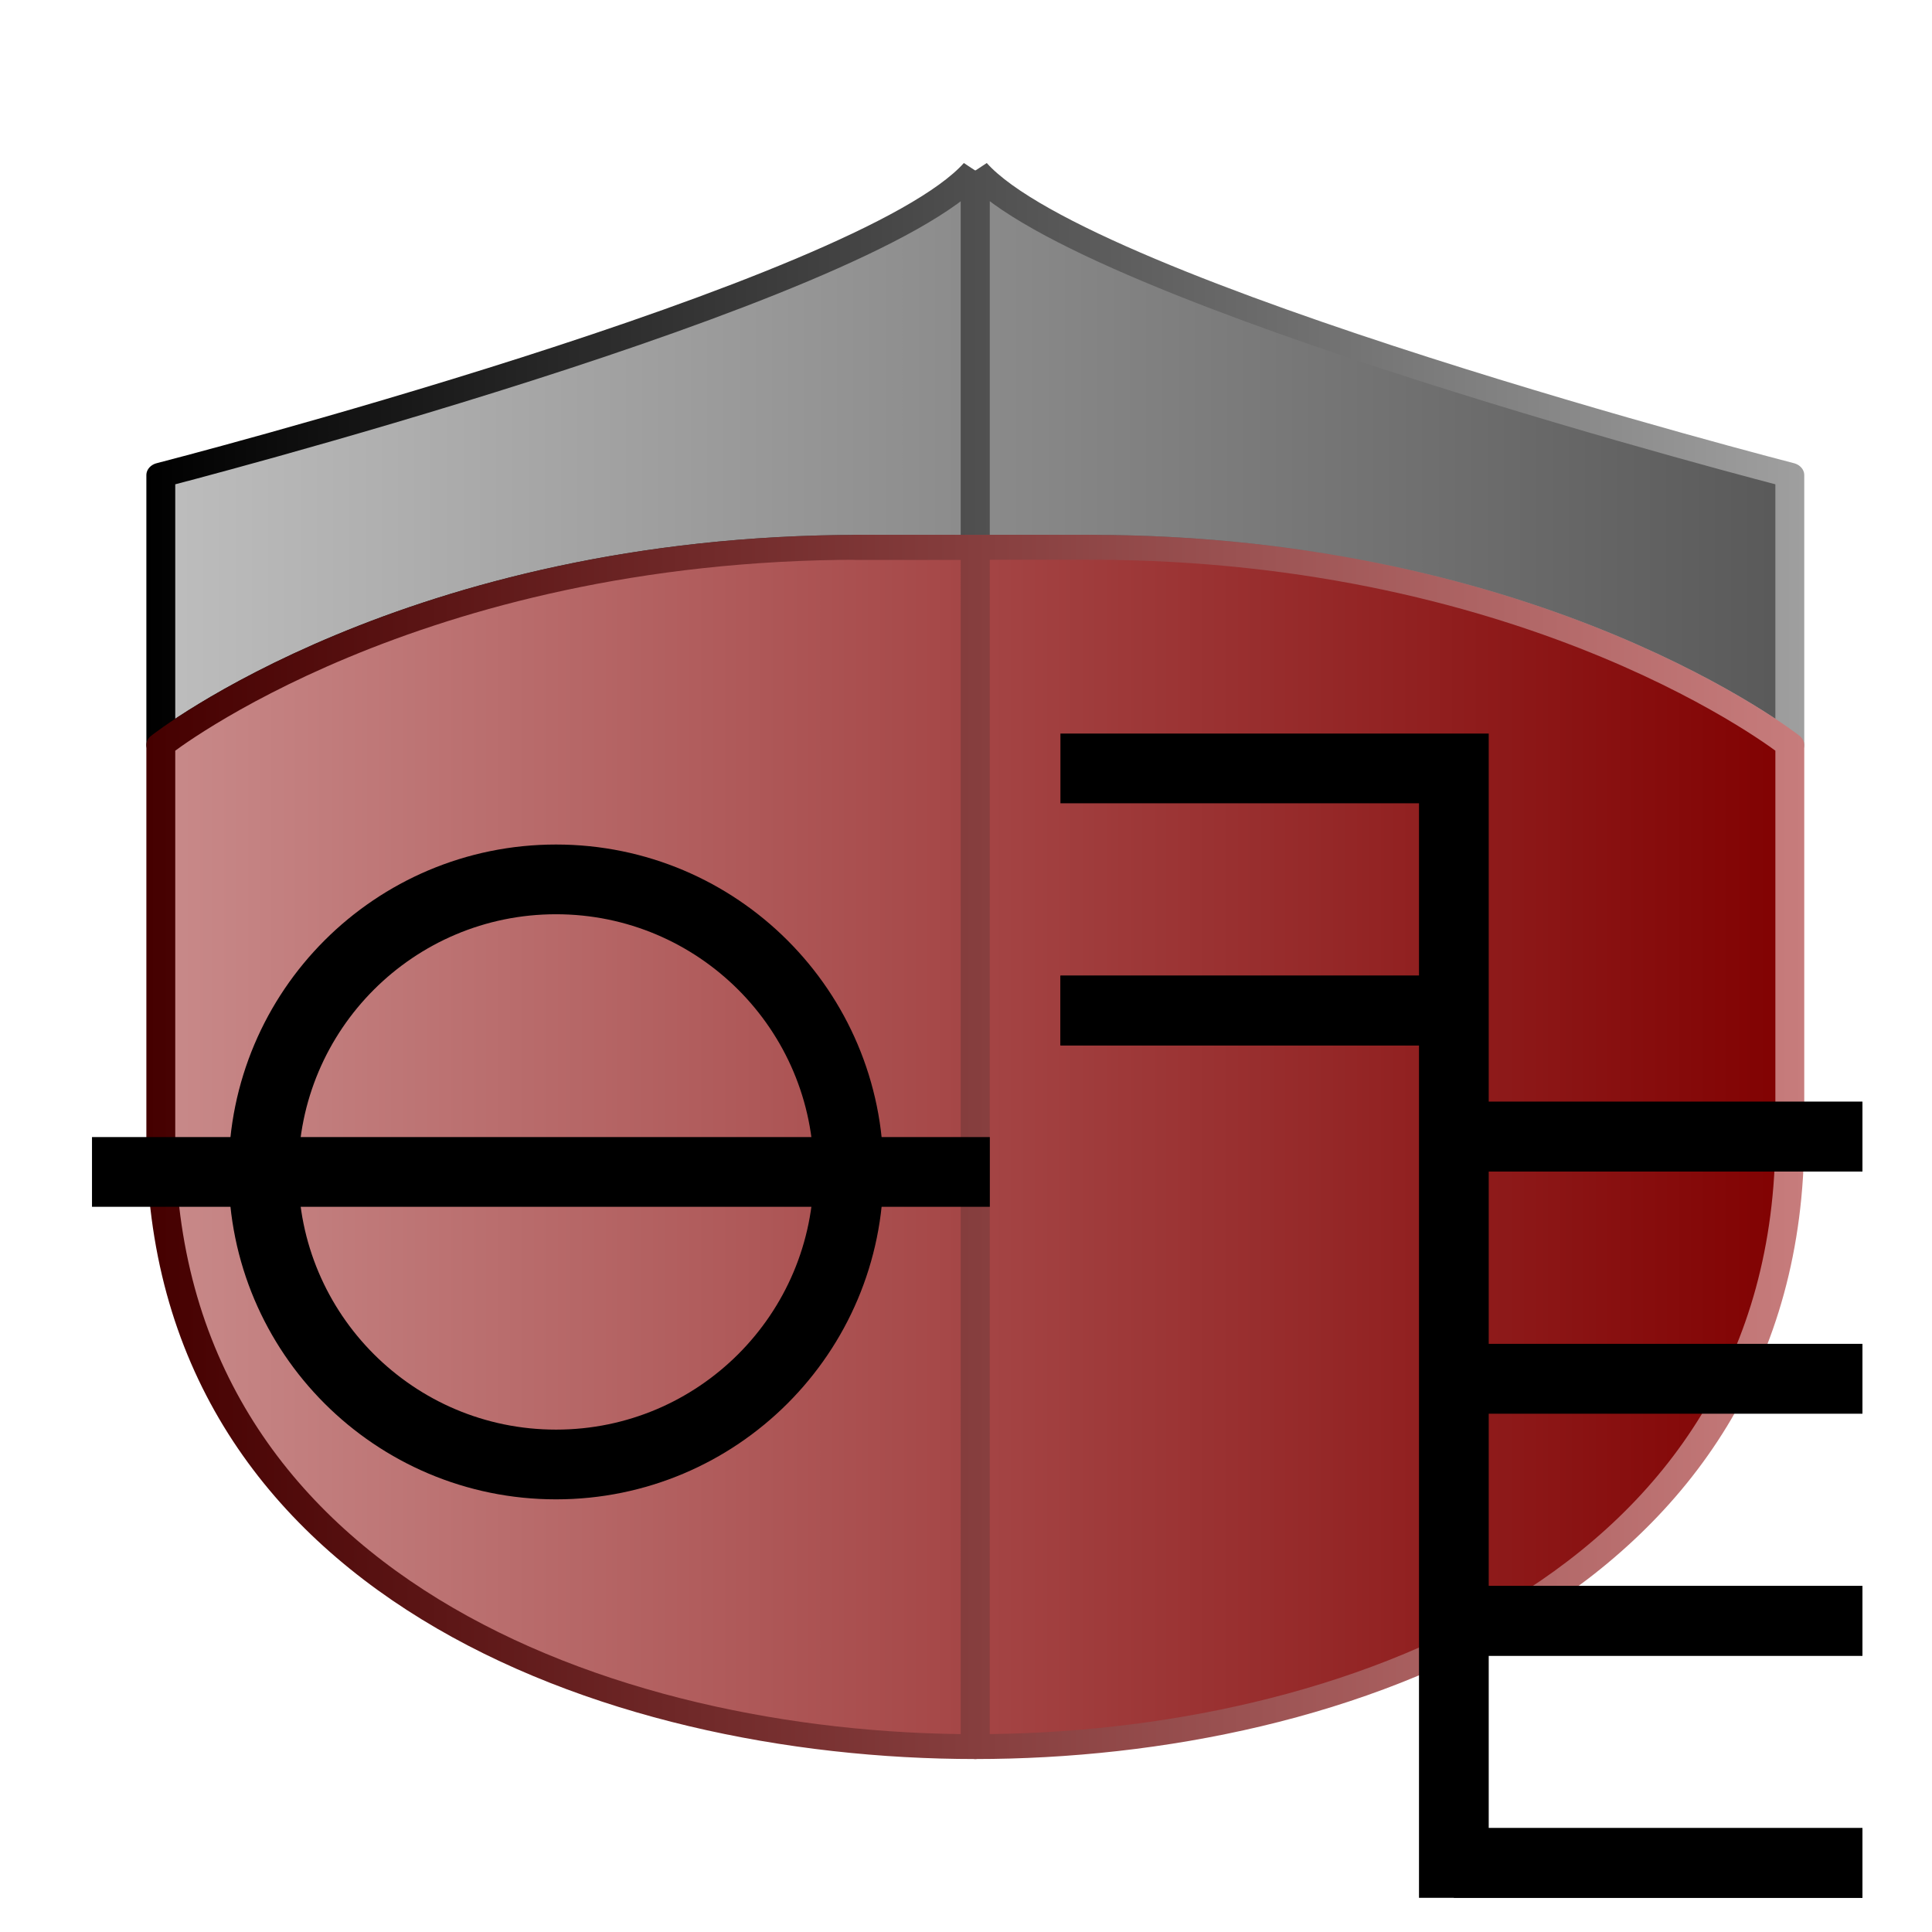
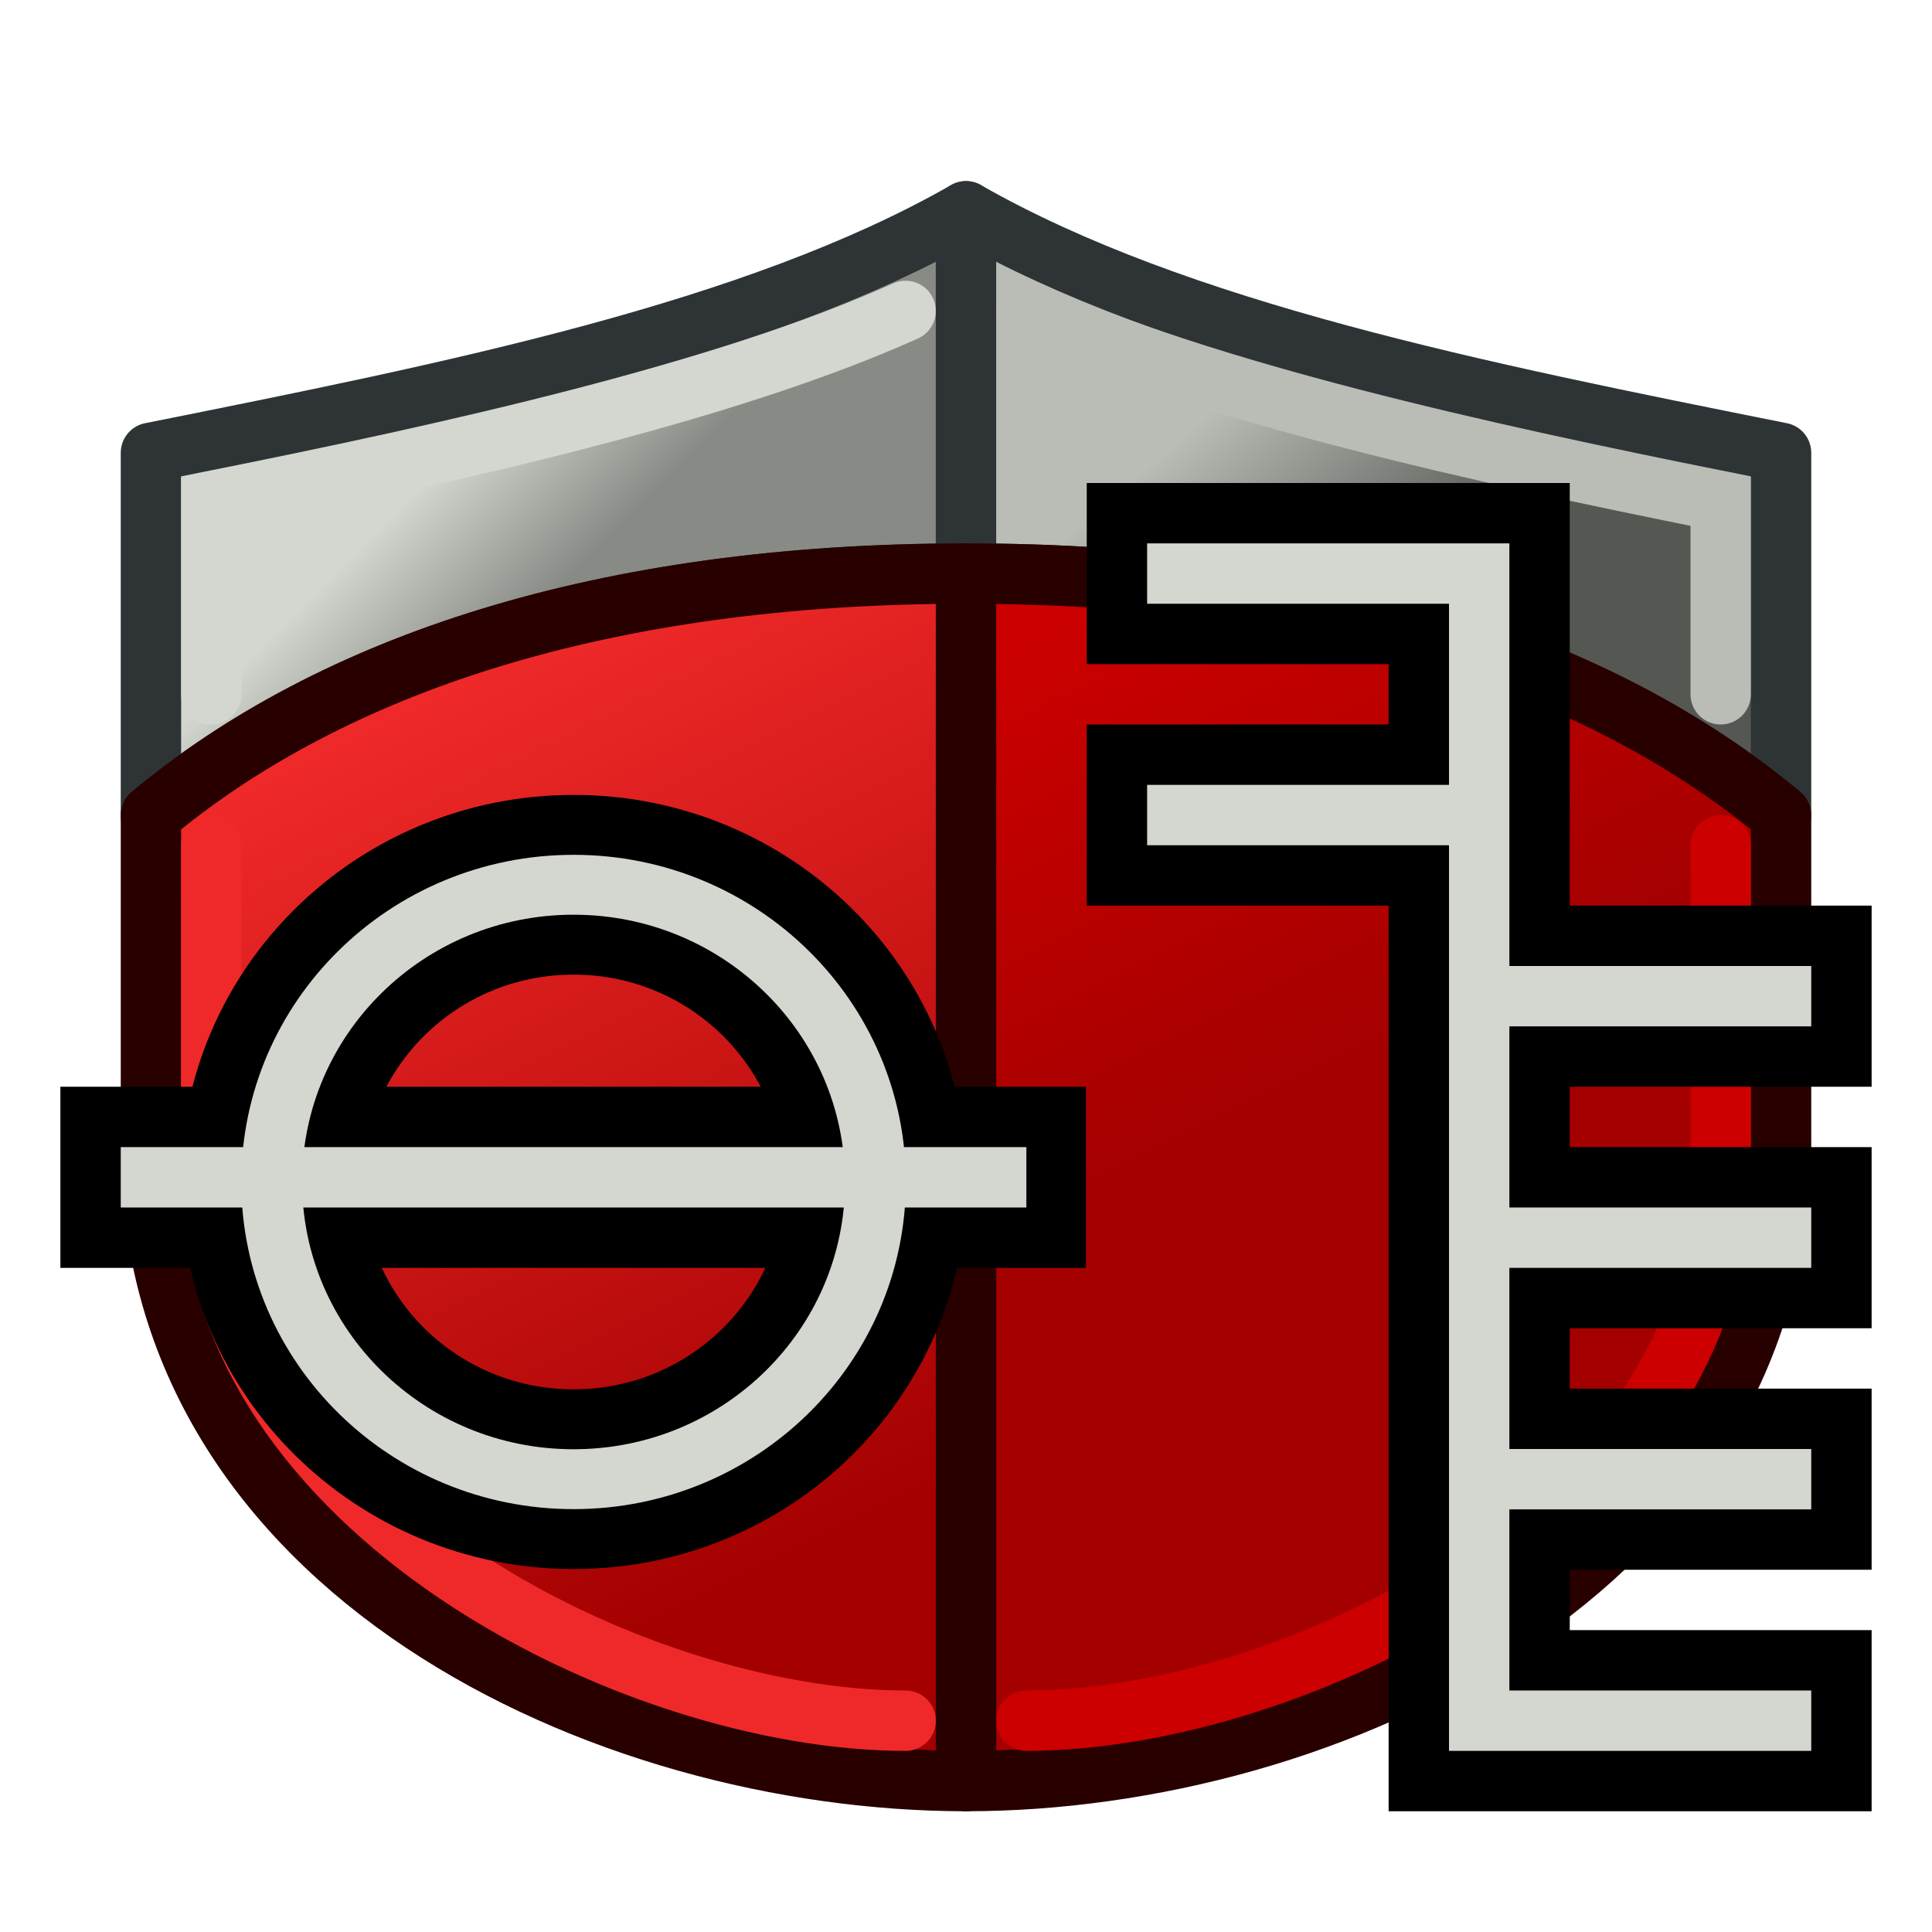
<svg xmlns="http://www.w3.org/2000/svg" xmlns:xlink="http://www.w3.org/1999/xlink" width="64px" height="64px" id="svg2985" version="1.1">
  <defs id="defs2987">
+     <linearGradient id="linearGradient3942">
+       <stop style="stop-color:#a40000;stop-opacity:1" offset="0" id="stop3944" />
+       <stop style="stop-color:#ef2929;stop-opacity:1" offset="1" id="stop3946" />
+     </linearGradient>
+     <linearGradient id="linearGradient3933">
+       <stop style="stop-color:#888a85;stop-opacity:1" offset="0" id="stop3935" />
+       <stop style="stop-color:#d3d7cf;stop-opacity:1" offset="1" id="stop3937" />
+     </linearGradient>
    <linearGradient id="linearGradient3979">
      <stop id="stop3981" offset="0" style="stop-color:#ffffff;stop-opacity:1;" />
      <stop id="stop3983" offset="1" style="stop-color:#ff9600;stop-opacity:1;" />
    </linearGradient>
    <linearGradient id="linearGradient3971">
      <stop id="stop3973" offset="0" style="stop-color:#ffffff;stop-opacity:1;" />
      <stop id="stop3975" offset="1" style="stop-color:#be7300;stop-opacity:1;" />
    </linearGradient>
    <marker orient="auto" refY="0.0" refX="0.0" id="Arrow1Send" style="overflow:visible;">
      <path id="path4031" d="M 0.0,0.0 L 5.0,-5.0 L -12.5,0.0 L 5.0,5.0 L 0.0,0.0 z " style="fill-rule:evenodd;stroke:#000000;stroke-width:1.0pt;" transform="scale(0.2) rotate(180) translate(6,0)" />
    </marker>
    <marker orient="auto" refY="0.0" refX="0.0" id="Arrow2Send" style="overflow:visible;">
      <path id="path4049" style="fill-rule:evenodd;stroke-width:0.625;stroke-linejoin:round;" d="M 8.719,4.034 L -2.207,0.016 L 8.719,-4.002 C 6.973,-1.63 6.983,1.616 8.719,4.034 z " transform="scale(0.3) rotate(180) translate(-2.3,0)" />
    </marker>
    <marker orient="auto" refY="0.0" refX="0.0" id="Arrow2Sstart" style="overflow:visible">
      <path id="path4046" style="fill-rule:evenodd;stroke-width:0.625;stroke-linejoin:round" d="M 8.719,4.034 L -2.207,0.016 L 8.719,-4.002 C 6.973,-1.63 6.983,1.616 8.719,4.034 z " transform="scale(0.3) translate(-2.3,0)" />
    </marker>
    <marker orient="auto" refY="0.0" refX="0.0" id="Arrow2Mstart" style="overflow:visible">
      <path id="path4040" style="fill-rule:evenodd;stroke-width:0.625;stroke-linejoin:round" d="M 8.719,4.034 L -2.207,0.016 L 8.719,-4.002 C 6.973,-1.63 6.983,1.616 8.719,4.034 z " transform="scale(0.6) translate(0,0)" />
    </marker>
    <linearGradient id="linearGradient3900">
      <stop style="stop-color:#ffffff;stop-opacity:1;" offset="0" id="stop3902" />
      <stop style="stop-color:#a0a0a0;stop-opacity:1;" offset="1" id="stop3904" />
    </linearGradient>
    <linearGradient id="linearGradient3882">
      <stop style="stop-color:#ffffff;stop-opacity:1;" offset="0" id="stop3884" />
      <stop style="stop-color:#960000;stop-opacity:1;" offset="1" id="stop3886" />
    </linearGradient>
    <linearGradient id="linearGradient3860">
      <stop style="stop-color:#1e76e3;stop-opacity:1;" offset="0" id="stop3862" />
      <stop style="stop-color:#ffffff;stop-opacity:1;" offset="1" id="stop3864" />
    </linearGradient>
    <linearGradient xlink:href="#linearGradient3860-6" id="linearGradient3866-5" x1="31.125" y1="61.411" x2="30.114" y2="12.161" gradientUnits="userSpaceOnUse" />
    <linearGradient id="linearGradient3860-6">
      <stop style="stop-color:#5a9ff5;stop-opacity:1;" offset="0" id="stop3862-4" />
      <stop style="stop-color:#ffffff;stop-opacity:1;" offset="1" id="stop3864-4" />
    </linearGradient>
    <linearGradient xlink:href="#linearGradient3905" id="linearGradient3949" gradientUnits="userSpaceOnUse" x1="4.803" y1="7.718" x2="62.197" y2="7.718" />
    <linearGradient id="linearGradient3905">
      <stop style="stop-color:#bebebe;stop-opacity:1;" offset="0" id="stop3907" />
      <stop style="stop-color:#585858;stop-opacity:1;" offset="1" id="stop3909" />
    </linearGradient>
    <linearGradient xlink:href="#linearGradient3897" id="linearGradient3951" gradientUnits="userSpaceOnUse" x1="4.803" y1="7.718" x2="62.197" y2="7.718" />
    <linearGradient id="linearGradient3897">
      <stop style="stop-color:#000000;stop-opacity:1;" offset="0" id="stop3899" />
      <stop style="stop-color:#9f9f9f;stop-opacity:1;" offset="1" id="stop3901" />
    </linearGradient>
    <linearGradient xlink:href="#linearGradient3905" id="linearGradient3941" gradientUnits="userSpaceOnUse" x1="4.803" y1="7.718" x2="62.197" y2="7.718" />
    <linearGradient id="linearGradient3176">
      <stop style="stop-color:#bebebe;stop-opacity:1;" offset="0" id="stop3178" />
      <stop style="stop-color:#585858;stop-opacity:1;" offset="1" id="stop3180" />
    </linearGradient>
    <linearGradient xlink:href="#linearGradient3897" id="linearGradient3943" gradientUnits="userSpaceOnUse" x1="4.803" y1="7.718" x2="62.197" y2="7.718" />
    <linearGradient id="linearGradient3183">
      <stop style="stop-color:#000000;stop-opacity:1;" offset="0" id="stop3185" />
      <stop style="stop-color:#9f9f9f;stop-opacity:1;" offset="1" id="stop3187" />
    </linearGradient>
    <linearGradient xlink:href="#linearGradient3905" id="linearGradient3945" gradientUnits="userSpaceOnUse" x1="4.803" y1="7.718" x2="62.197" y2="7.718" />
    <linearGradient id="linearGradient3190">
      <stop style="stop-color:#bebebe;stop-opacity:1;" offset="0" id="stop3192" />
      <stop style="stop-color:#585858;stop-opacity:1;" offset="1" id="stop3194" />
    </linearGradient>
    <linearGradient xlink:href="#linearGradient3897" id="linearGradient3947" gradientUnits="userSpaceOnUse" x1="4.803" y1="7.718" x2="62.197" y2="7.718" />
    <linearGradient id="linearGradient3197">
      <stop style="stop-color:#000000;stop-opacity:1;" offset="0" id="stop3199" />
      <stop style="stop-color:#9f9f9f;stop-opacity:1;" offset="1" id="stop3201" />
    </linearGradient>
    <linearGradient xlink:href="#linearGradient3925" id="linearGradient3961" gradientUnits="userSpaceOnUse" x1="4.803" y1="35.451" x2="62.197" y2="35.451" />
    <linearGradient id="linearGradient3925">
      <stop style="stop-color:#c98b8b;stop-opacity:1;" offset="0" id="stop3927" />
      <stop style="stop-color:#800000;stop-opacity:1;" offset="1" id="stop3929" />
    </linearGradient>
    <linearGradient xlink:href="#linearGradient3917" id="linearGradient3963" gradientUnits="userSpaceOnUse" x1="4.803" y1="35.451" x2="62.197" y2="35.451" />
    <linearGradient id="linearGradient3917">
      <stop style="stop-color:#450000;stop-opacity:1;" offset="0" id="stop3919" />
      <stop style="stop-color:#c77c7c;stop-opacity:1;" offset="1" id="stop3921" />
    </linearGradient>
    <linearGradient xlink:href="#linearGradient3925" id="linearGradient3953" gradientUnits="userSpaceOnUse" x1="4.803" y1="35.451" x2="62.197" y2="35.451" />
    <linearGradient id="linearGradient3212">
      <stop style="stop-color:#c98b8b;stop-opacity:1;" offset="0" id="stop3214" />
      <stop style="stop-color:#800000;stop-opacity:1;" offset="1" id="stop3216" />
    </linearGradient>
    <linearGradient xlink:href="#linearGradient3917" id="linearGradient3955" gradientUnits="userSpaceOnUse" x1="4.803" y1="35.451" x2="62.197" y2="35.451" />
    <linearGradient id="linearGradient3219">
      <stop style="stop-color:#450000;stop-opacity:1;" offset="0" id="stop3221" />
      <stop style="stop-color:#c77c7c;stop-opacity:1;" offset="1" id="stop3223" />
    </linearGradient>
    <linearGradient xlink:href="#linearGradient3925" id="linearGradient3957" gradientUnits="userSpaceOnUse" x1="4.803" y1="35.451" x2="62.197" y2="35.451" />
    <linearGradient id="linearGradient3226">
      <stop style="stop-color:#c98b8b;stop-opacity:1;" offset="0" id="stop3228" />
      <stop style="stop-color:#800000;stop-opacity:1;" offset="1" id="stop3230" />
    </linearGradient>
    <linearGradient xlink:href="#linearGradient3917" id="linearGradient3959" gradientUnits="userSpaceOnUse" x1="4.803" y1="35.451" x2="62.197" y2="35.451" />
    <linearGradient id="linearGradient3233">
      <stop style="stop-color:#450000;stop-opacity:1;" offset="0" id="stop3235" />
      <stop style="stop-color:#c77c7c;stop-opacity:1;" offset="1" id="stop3237" />
    </linearGradient>
    <linearGradient y2="35.451" x2="62.197" y1="35.451" x1="4.803" gradientUnits="userSpaceOnUse" id="linearGradient3246" xlink:href="#linearGradient3925" />
    <linearGradient y2="35.451" x2="62.197" y1="35.451" x1="4.803" gradientUnits="userSpaceOnUse" id="linearGradient3248" xlink:href="#linearGradient3917" />
+     <linearGradient xlink:href="#linearGradient3933-5" id="linearGradient3939-7" x1="-64" y1="19" x2="-58" y2="12" gradientUnits="userSpaceOnUse" />
+     <linearGradient id="linearGradient3933-5">
+       <stop style="stop-color:#555753;stop-opacity:1" offset="0" id="stop3935-3" />
+       <stop style="stop-color:#babdb6;stop-opacity:1" offset="1" id="stop3937-5" />
+     </linearGradient>
+     <linearGradient id="linearGradient3942-2">
+       <stop style="stop-color:#a40000;stop-opacity:1" offset="0" id="stop3944-9" />
+       <stop style="stop-color:#cc0000;stop-opacity:1" offset="1" id="stop3946-1" />
+     </linearGradient>
+     <linearGradient xlink:href="#linearGradient3942" id="linearGradient4017" gradientUnits="userSpaceOnUse" x1="-54" y1="52" x2="-68" y2="24" gradientTransform="translate(80,0)" />
+     <linearGradient xlink:href="#linearGradient3933" id="linearGradient4020" gradientUnits="userSpaceOnUse" x1="-60" y1="18" x2="-64" y2="14" gradientTransform="translate(80,0)" />
+     <linearGradient xlink:href="#linearGradient3942-2" id="linearGradient4024" x1="-60" y1="36" x2="-52" y2="20" gradientUnits="userSpaceOnUse" />
  </defs>
  <g id="layer1">
-     <g id="g3933" transform="matrix(0.9568884,0,0,0.8232019,0.252675,8.81134)">
-       <g style="fill:url(#linearGradient3949);fill-opacity:1;stroke:url(#linearGradient3951);stroke-opacity:1" id="g3893">
-         <path id="path3883" d="M 33.5,-3.839 C 29.699,1.111 5.303,8.415 5.303,8.415 l 0,10.86 c 0,0 8.662,-7.955 24.218,-7.955 15.556,0 3.978,0 3.978,0 0,0 0,-9.235 0,-15.159" style="fill:url(#linearGradient3941);fill-opacity:1;stroke:url(#linearGradient3943);stroke-width:1px;stroke-linecap:butt;stroke-linejoin:round;stroke-opacity:1" />
-         <path style="fill:url(#linearGradient3945);fill-opacity:1;stroke:url(#linearGradient3947);stroke-width:1px;stroke-linecap:butt;stroke-linejoin:round;stroke-opacity:1" d="M 33.5,-3.839 C 37.301,1.111 61.697,8.415 61.697,8.415 l 0,10.86 c 0,0 -8.662,-7.955 -24.218,-7.955 -15.556,0 -3.978,0 -3.978,0 0,0 0,-9.235 0,-15.159" id="path3891-2" />
-       </g>
-       <g style="fill:url(#linearGradient3246);fill-opacity:1;stroke:url(#linearGradient3248)" id="g3913">
-         <path style="fill:url(#linearGradient3953);fill-opacity:1;stroke:url(#linearGradient3955);stroke-width:1px;stroke-linecap:butt;stroke-linejoin:round;stroke-opacity:1" d="m 33.5,59.581 c -12.728,0 -28.197,-6.541 -28.197,-24.572 0,-10.076 0,-15.733 0,-15.733 0,0 8.662,-7.955 24.218,-7.955 15.556,0 3.978,0 3.978,0 z" id="path3064" />
-         <path id="path3889-6" d="m 33.5,59.581 c 12.728,0 28.197,-6.541 28.197,-24.572 0,-10.076 0,-15.733 0,-15.733 0,0 -8.662,-7.955 -24.218,-7.955 -15.556,0 -3.978,0 -3.978,0 z" style="fill:url(#linearGradient3957);fill-opacity:1;stroke:url(#linearGradient3959);stroke-width:1px;stroke-linecap:butt;stroke-linejoin:round;stroke-opacity:1" />
-       </g>
+     <path style="fill:url(#linearGradient4020);fill-opacity:1;stroke:#2e3436;stroke-width:2;stroke-linecap:butt;stroke-linejoin:round;stroke-opacity:1" d="m 5,15 0,12 c 6,-5 15,-8 27,-8 L 32,7 c -7,4 -17,6 -27,8 z" id="path3097" />
+     <path style="fill:none;stroke:#d3d7cf;stroke-width:2;stroke-linecap:round;stroke-linejoin:miter;stroke-opacity:1" d="M 7,23 7,16.6 C 15,15 24,13 30,10.3" id="path3931" />
+     <g transform="matrix(-1,0,0,1,-16,0)" id="g3950-2">
+       <path id="path3097-7" d="m -75,15 0,12 c 6,-5 15,-8 27,-8 l 0,-12 c -7,4 -17,6 -27,8 z" style="fill:url(#linearGradient3939-7);fill-opacity:1;stroke:#2e3436;stroke-width:2;stroke-linecap:butt;stroke-linejoin:round;stroke-opacity:1" />
+       <path id="path3909-0" d="m -75,27 c 6,-5 15,-8 27,-8 l 0,40 c -12,0 -27,-7 -27,-21 z" style="fill:url(#linearGradient4024);fill-opacity:1;stroke:#280000;stroke-width:2;stroke-linecap:butt;stroke-linejoin:round;stroke-opacity:1" />
+       <path id="path3929-9" d="m -50,57 c -9,0 -23,-7 -23,-18 l 0,-11" style="fill:none;stroke:#cc0000;stroke-width:2;stroke-linecap:round;stroke-linejoin:miter;stroke-opacity:1" />
+       <path id="path3931-3" d="m -73,23 0,-6.4 c 8,-1.6 17,-3.6 23,-6.3" style="fill:none;stroke:#babdb6;stroke-width:2;stroke-linecap:round;stroke-linejoin:miter;stroke-opacity:1" />
    </g>
-     <g id="g4101" transform="matrix(1.539961,0,0,1.539961,-33.93657,-30.86624)">
-       <g style="stroke-width:1.728;stroke-miterlimit:4;stroke-dasharray:none" transform="matrix(0.8680067,0,0,0.8680067,10.34511,8.14587)" id="g4047">
-         <g style="stroke-width:1.728;stroke-miterlimit:4;stroke-dasharray:none" id="g4043">
-           <path id="path3069" d="m 15.75,42.75 22.25,0" style="fill:none;stroke:#000000;stroke-width:1.728;stroke-linecap:butt;stroke-linejoin:miter;stroke-miterlimit:4;stroke-opacity:1;stroke-dasharray:none" />
-           <path transform="translate(10.75,12)" d="m 23.75,30.75 c 0,4.004 -3.246,7.25 -7.25,7.25 -4.004,0 -7.25,-3.246 -7.25,-7.25 0,-4.004 3.246,-7.25 7.25,-7.25 4.004,0 7.25,3.246 7.25,7.25 z" id="path3071" style="fill:none;stroke:#000000;stroke-width:1.728;stroke-linecap:round;stroke-linejoin:round;stroke-miterlimit:4;stroke-opacity:1;stroke-dasharray:none;stroke-dashoffset:3.6" />
-         </g>
-         <g style="stroke-width:1.728;stroke-miterlimit:4;stroke-dasharray:none" id="g4031">
-           <path style="fill:none;stroke:#000000;stroke-width:1.728;stroke-linecap:butt;stroke-linejoin:miter;stroke-miterlimit:4;stroke-opacity:1;stroke-dasharray:none" d="m 39.75,38.75 9.75,0 m 0,3.125 10.125,0" id="path3887" />
-           <path id="path3889" d="m 39.75,38.75 9.75,0 m 0,3.125 10.125,0" style="fill:none;stroke:#000000;stroke-width:1.728;stroke-linecap:butt;stroke-linejoin:miter;stroke-miterlimit:4;stroke-opacity:1;stroke-dasharray:none" />
-           <path id="path3891" d="m 49.5,47.875 10.125,0" style="fill:none;stroke:#000000;stroke-width:1.728;stroke-linecap:butt;stroke-linejoin:miter;stroke-miterlimit:4;stroke-opacity:1;stroke-dasharray:none" />
-           <path style="fill:none;stroke:#000000;stroke-width:1.728;stroke-linecap:butt;stroke-linejoin:miter;stroke-miterlimit:4;stroke-opacity:1;stroke-dasharray:none" d="m 49.5,47.875 10.125,0" id="path3893" />
-           <path style="fill:none;stroke:#000000;stroke-width:1.728;stroke-linecap:butt;stroke-linejoin:miter;stroke-miterlimit:4;stroke-opacity:1;stroke-dasharray:none" d="m 49.5,53.875 10.125,0" id="path3895" />
-           <path id="path3897" d="m 49.5,53.875 10.125,0" style="fill:none;stroke:#000000;stroke-width:1.728;stroke-linecap:butt;stroke-linejoin:miter;stroke-miterlimit:4;stroke-opacity:1;stroke-dasharray:none" />
-           <path id="path3899" d="m 49.5,59.875 10.125,0" style="fill:none;stroke:#000000;stroke-width:1.728;stroke-linecap:butt;stroke-linejoin:miter;stroke-miterlimit:4;stroke-opacity:1;stroke-dasharray:none" />
-           <g style="stroke-width:1.728;stroke-miterlimit:4;stroke-dasharray:none" transform="translate(10,12)" id="g3907">
-             <g style="stroke-width:1.728;stroke-miterlimit:4;stroke-dasharray:none" id="g3903">
-               <path id="path3865" d="m 29.75,20.75 9.75,0 0,27.125 10.125,0" style="fill:none;stroke:#000000;stroke-width:1.728;stroke-linecap:butt;stroke-linejoin:miter;stroke-miterlimit:4;stroke-opacity:1;stroke-dasharray:none" />
-             </g>
-           </g>
-         </g>
-       </g>
-       <g id="g4087">
-         <text xml:space="preserve" style="font-size:40px;font-style:normal;font-variant:normal;font-weight:normal;font-stretch:normal;text-align:center;line-height:125%;letter-spacing:0px;word-spacing:0px;text-anchor:middle;fill:#000000;fill-opacity:1;stroke:none;font-family:Liberation Mono;-inkscape-font-specification:Sans" x="46.073" y="35.064" id="text4063">
-           <tspan id="tspan4065" x="46.073" y="35.064" style="font-size:3px">TF</tspan>
-         </text>
-         <text id="text4067" y="40.502" x="45.135" style="font-size:40px;font-style:normal;font-variant:normal;font-weight:normal;font-stretch:normal;text-align:center;line-height:125%;letter-spacing:0px;word-spacing:0px;text-anchor:middle;fill:#000000;fill-opacity:1;stroke:none;font-family:Liberation Mono;-inkscape-font-specification:Sans" xml:space="preserve">
-           <tspan style="font-size:3px" y="40.502" x="45.135" id="tspan4069">F</tspan>
-         </text>
-         <text xml:space="preserve" style="font-size:40px;font-style:normal;font-variant:normal;font-weight:normal;font-stretch:normal;text-align:center;line-height:125%;letter-spacing:0px;word-spacing:0px;text-anchor:middle;fill:#000000;fill-opacity:1;stroke:none;font-family:Liberation Mono;-inkscape-font-specification:Sans" x="61.312" y="43.054" id="text4071">
-           <tspan id="tspan4073" x="61.312" y="43.054" style="font-size:3px">T</tspan>
-         </text>
-         <text id="text4075" y="48.259" x="61.312" style="font-size:40px;font-style:normal;font-variant:normal;font-weight:normal;font-stretch:normal;text-align:center;line-height:125%;letter-spacing:0px;word-spacing:0px;text-anchor:middle;fill:#000000;fill-opacity:1;stroke:none;font-family:Liberation Mono;-inkscape-font-specification:Sans" xml:space="preserve">
-           <tspan style="font-size:3px" y="48.259" x="61.312" id="tspan4077">S</tspan>
-         </text>
-         <text xml:space="preserve" style="font-size:40px;font-style:normal;font-variant:normal;font-weight:normal;font-stretch:normal;text-align:center;line-height:125%;letter-spacing:0px;word-spacing:0px;text-anchor:middle;fill:#000000;fill-opacity:1;stroke:none;font-family:Liberation Mono;-inkscape-font-specification:Sans" x="61.312" y="53.463" id="text4079">
-           <tspan id="tspan4081" x="61.312" y="53.463" style="font-size:3px">W</tspan>
-         </text>
-         <text id="text4083" y="58.745" x="62.212" style="font-size:40px;font-style:normal;font-variant:normal;font-weight:normal;font-stretch:normal;text-align:end;line-height:125%;letter-spacing:0px;word-spacing:0px;text-anchor:end;fill:#000000;fill-opacity:1;stroke:none;font-family:Liberation Mono;-inkscape-font-specification:Sans" xml:space="preserve">
-           <tspan style="font-size:3px;text-align:end;text-anchor:end" y="58.745" x="62.212" id="tspan4085">WNA</tspan>
-         </text>
-       </g>
+     <path style="fill:url(#linearGradient4017);fill-opacity:1;stroke:#280000;stroke-width:2;stroke-linecap:butt;stroke-linejoin:round;stroke-opacity:1" d="m 5,27 c 6,-5 15,-8 27,-8 l 0,40 C 20,59 5,52 5,38 z" id="path3909" />
+     <path style="fill:none;stroke:#ef2929;stroke-width:2;stroke-linecap:round;stroke-linejoin:miter;stroke-opacity:1" d="M 30,57 C 21,57 7,50 7,39 L 7,28" id="path3929" />
+     <path id="path3069" d="m 2,39 33.973,0" style="fill:none;stroke:#000000;stroke-width:6;stroke-linecap:butt;stroke-linejoin:miter;stroke-miterlimit:4;stroke-opacity:1;stroke-dasharray:none" />
+     <path transform="matrix(1.37931,0,0,1.358003,-3.75862,-2.604134)" d="m 23.75,30.75 a 7.25,7.25 0 1 1 -14.5,0 7.25,7.25 0 1 1 14.5,0 z" id="path3071" style="fill:none;stroke:#000000;stroke-width:4.384;stroke-linecap:round;stroke-linejoin:round;stroke-miterlimit:4;stroke-opacity:1;stroke-dasharray:none;stroke-dashoffset:3.6" />
+     <path id="path3069-6" d="m 4,39 30,0" style="fill:none;stroke:#d3d7cf;stroke-width:2;stroke-linecap:butt;stroke-linejoin:miter;stroke-miterlimit:4;stroke-opacity:1;stroke-dasharray:none" />
+     <path transform="matrix(1.37931,0,0,1.358003,-3.75862,-2.604134)" d="m 23.75,30.75 a 7.25,7.25 0 1 1 -14.5,0 7.25,7.25 0 1 1 14.5,0 z" id="path3071-0" style="fill:none;stroke:#d3d7cf;stroke-width:1.461;stroke-linecap:round;stroke-linejoin:round;stroke-miterlimit:4;stroke-opacity:1;stroke-dasharray:none;stroke-dashoffset:3.6" />
+     <g id="g4215" transform="translate(58,-2)">
+       <path id="path4179" d="m 4,59 -13,0 0,-38 -13,0" style="fill:none;stroke:#000000;stroke-width:6;stroke-linecap:butt;stroke-linejoin:miter;stroke-opacity:1" />
+       <path id="path4181" d="m -9,29 -13,0" style="fill:none;stroke:#000000;stroke-width:6;stroke-linecap:butt;stroke-linejoin:miter;stroke-opacity:1" />
+       <path id="path4181-4" d="M 4,35 -9,35" style="fill:none;stroke:#000000;stroke-width:6;stroke-linecap:butt;stroke-linejoin:miter;stroke-opacity:1" />
+       <path id="path4181-7" d="M 4,43 -9,43" style="fill:none;stroke:#000000;stroke-width:6;stroke-linecap:butt;stroke-linejoin:miter;stroke-opacity:1" />
+       <path id="path4181-8" d="M 4,51 -9,51" style="fill:none;stroke:#000000;stroke-width:6;stroke-linecap:butt;stroke-linejoin:miter;stroke-opacity:1" />
    </g>
+     <path style="fill:none;stroke:#d3d7cf;stroke-width:2;stroke-linecap:butt;stroke-linejoin:miter;stroke-opacity:1" d="M 60,57 49,57 49,19 38,19" id="path4179-3" />
+     <path style="fill:none;stroke:#d3d7cf;stroke-width:2;stroke-linecap:butt;stroke-linejoin:miter;stroke-opacity:1" d="M 49,27 38,27" id="path4181-6" />
+     <path style="fill:none;stroke:#d3d7cf;stroke-width:2;stroke-linecap:butt;stroke-linejoin:miter;stroke-opacity:1" d="M 60,33 49,33" id="path4181-4-1" />
+     <path style="fill:none;stroke:#d3d7cf;stroke-width:2;stroke-linecap:butt;stroke-linejoin:miter;stroke-opacity:1" d="M 60,41 49,41" id="path4181-7-0" />
+     <path style="fill:none;stroke:#d3d7cf;stroke-width:2;stroke-linecap:butt;stroke-linejoin:miter;stroke-opacity:1" d="M 60,49 49,49" id="path4181-8-6" />
  </g>
</svg>
